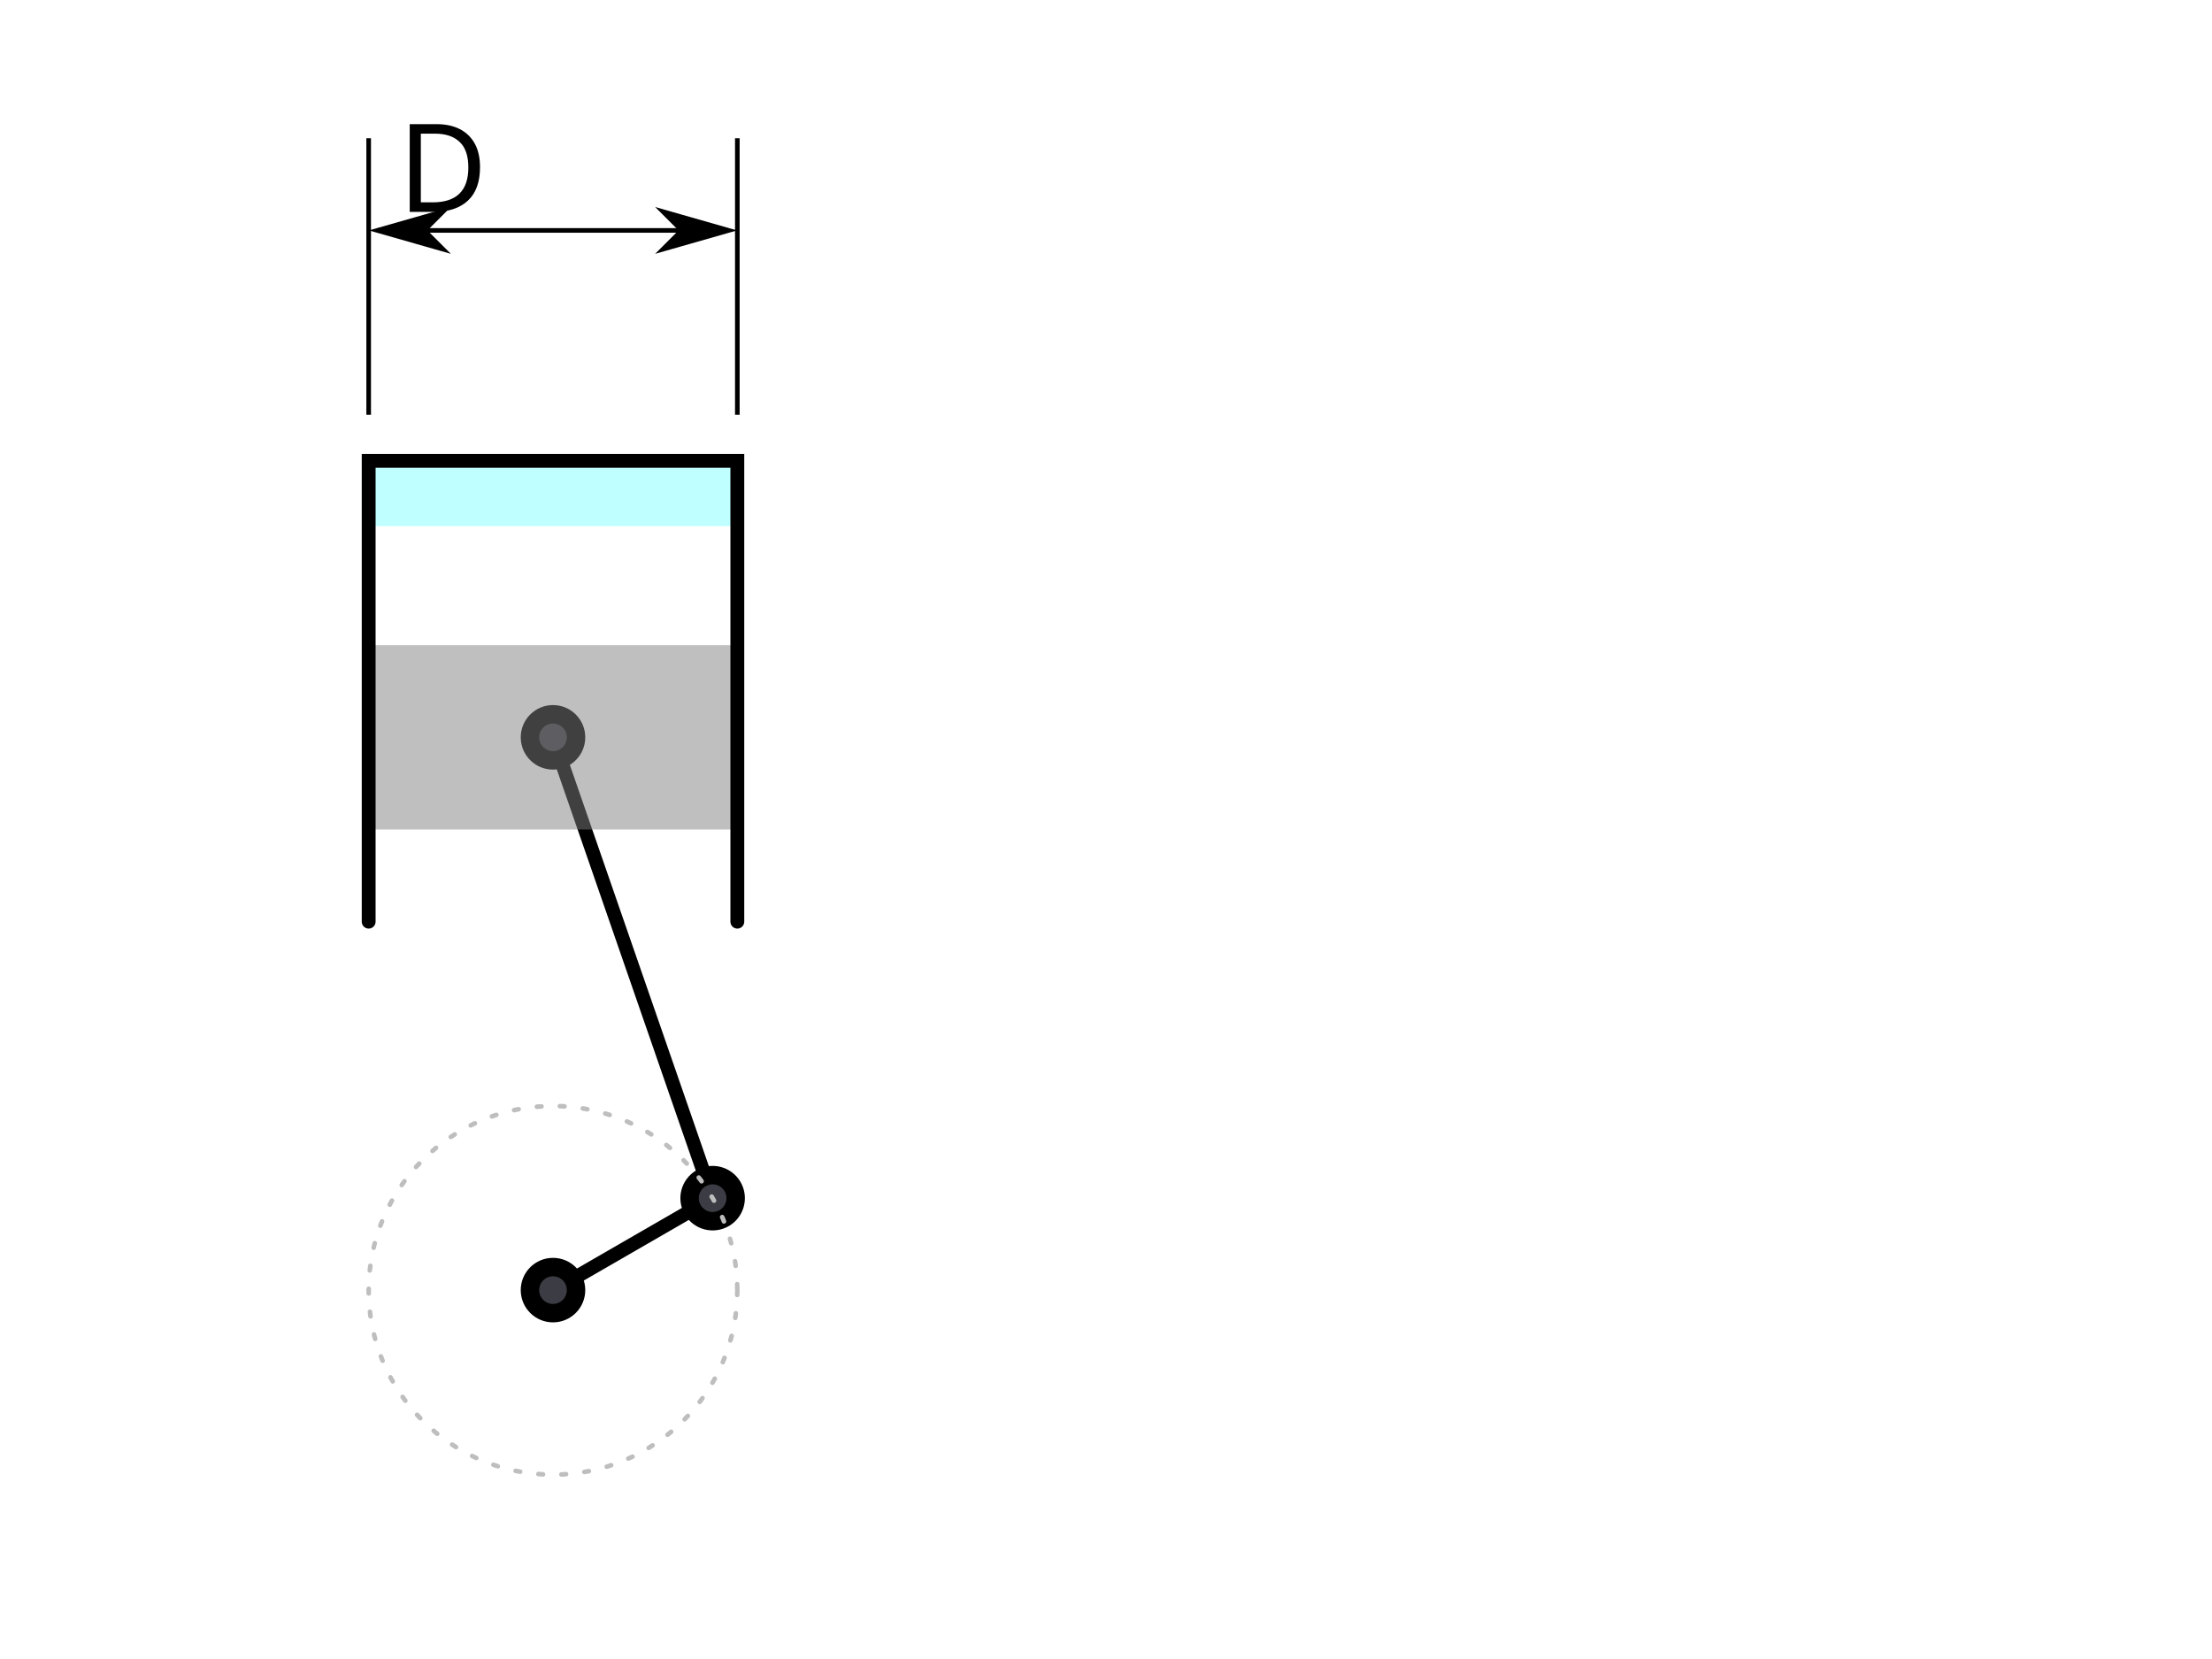
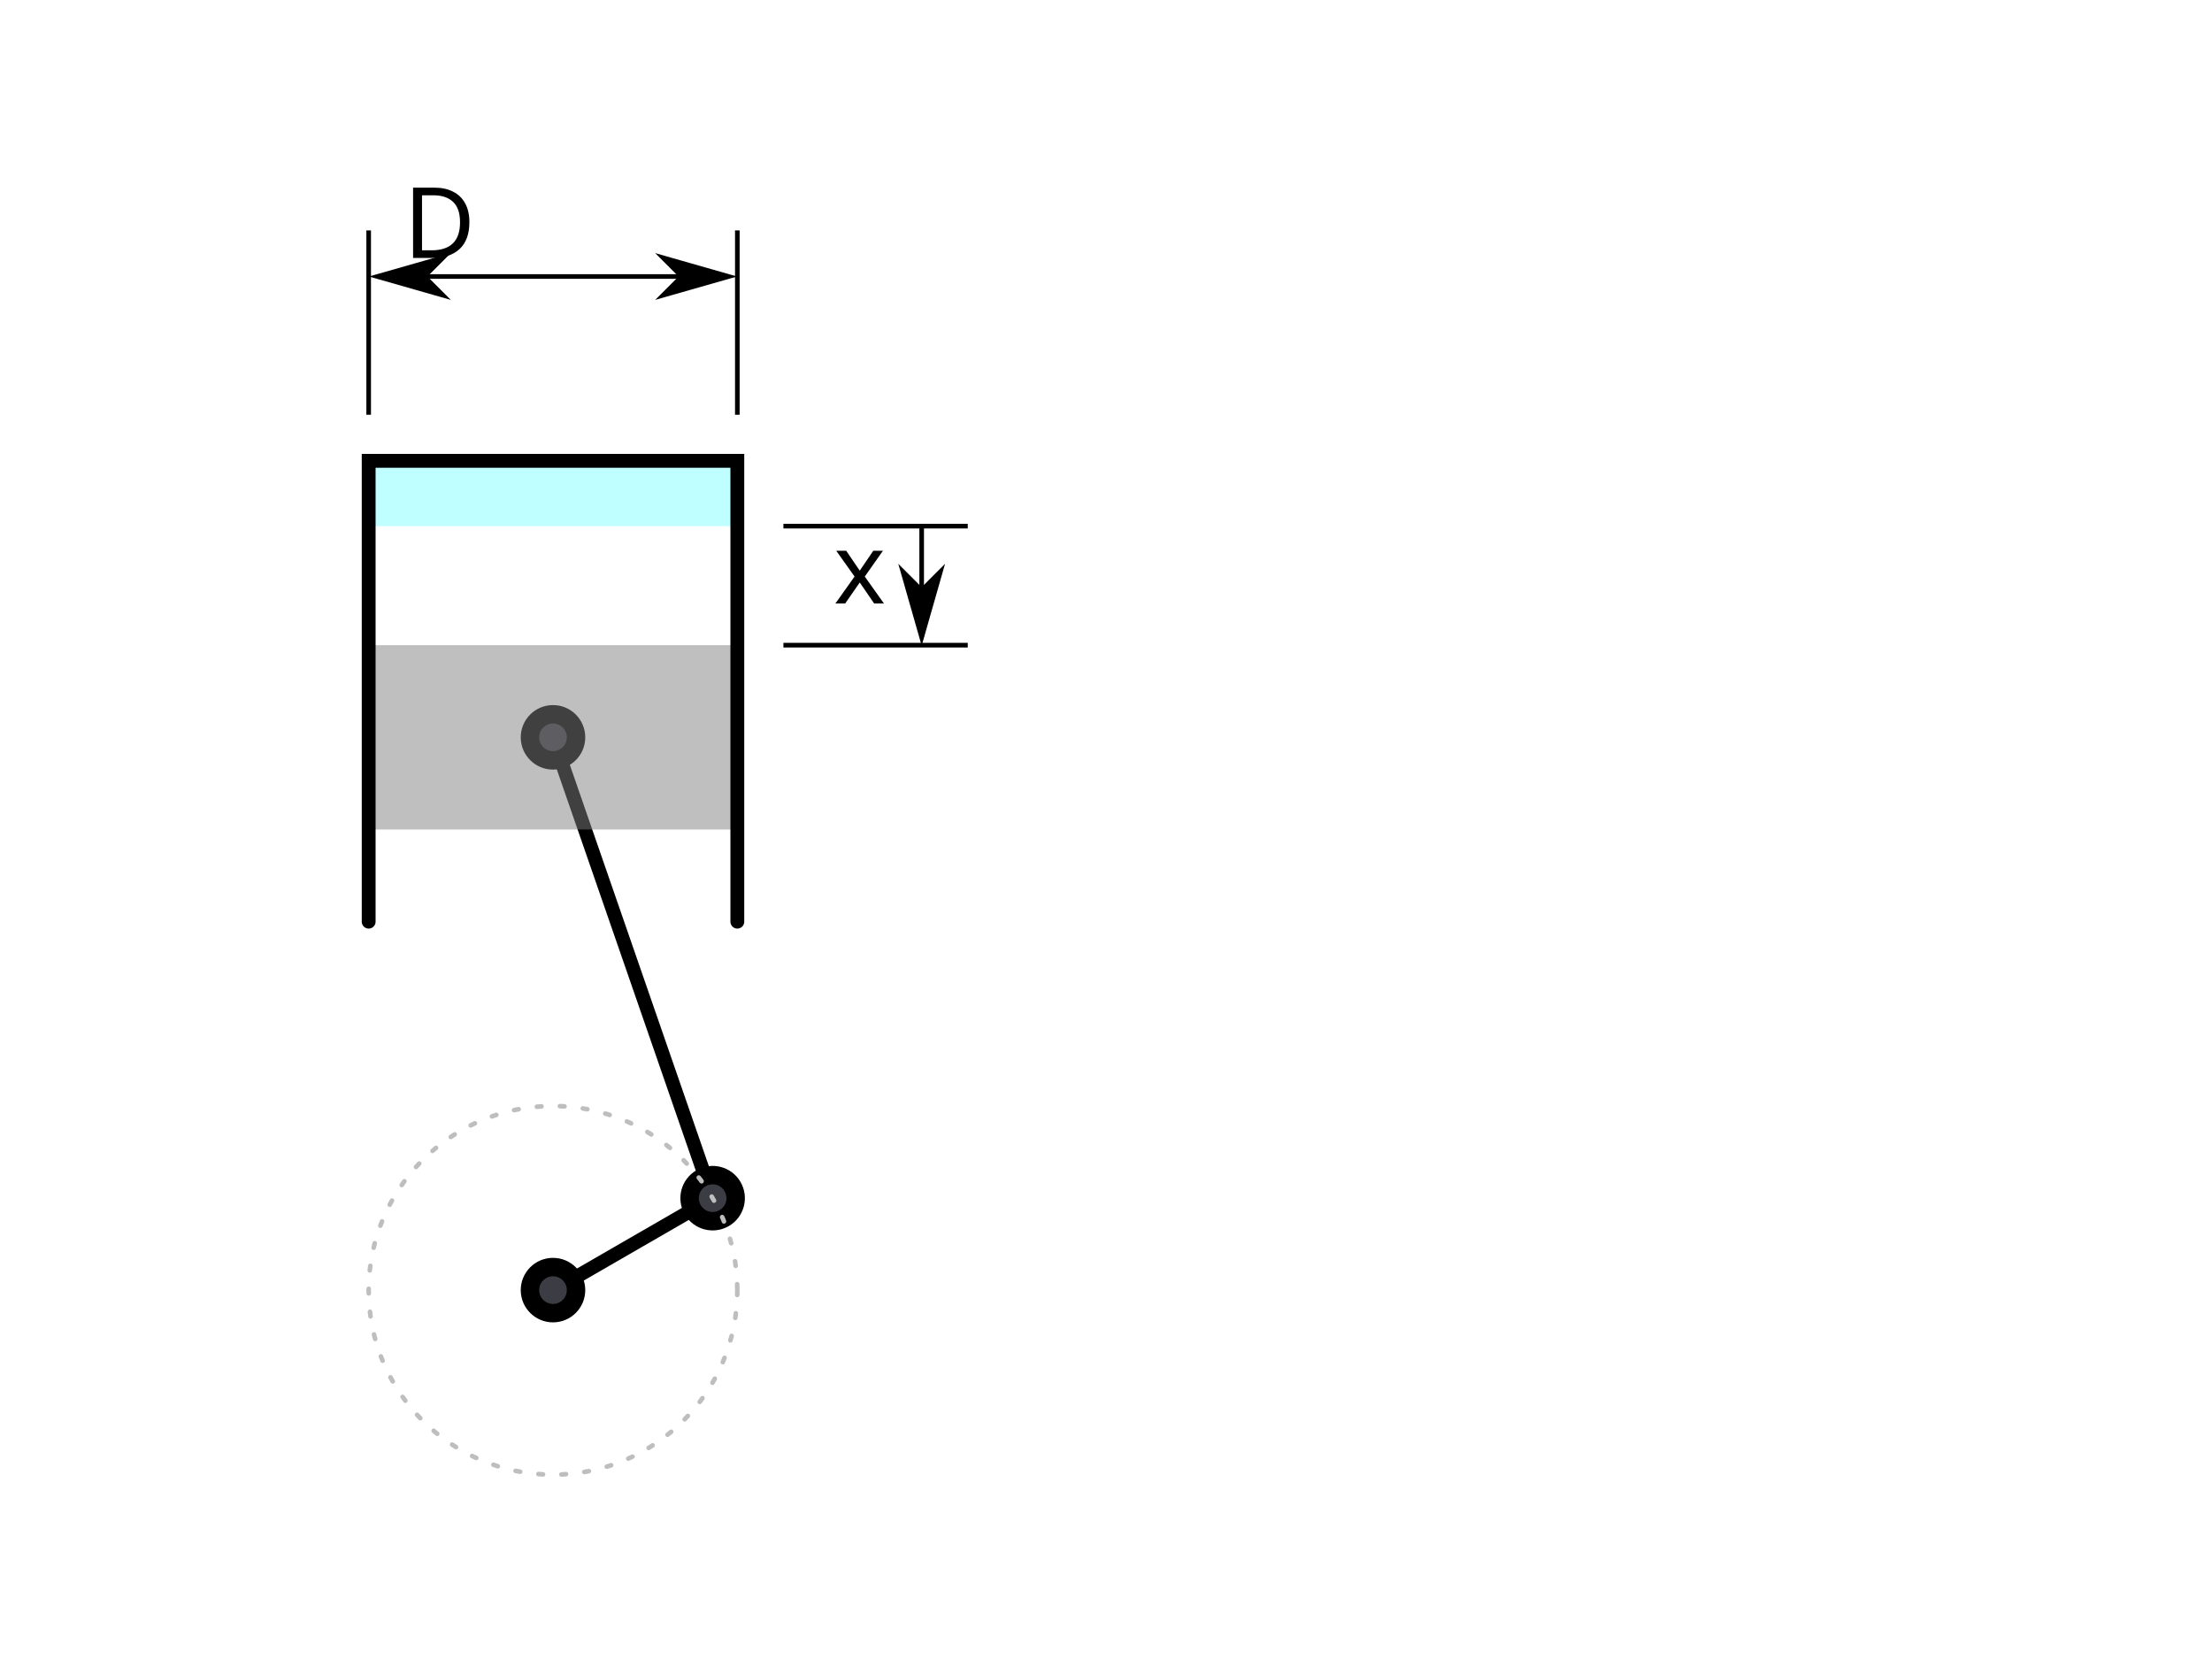
<svg xmlns="http://www.w3.org/2000/svg" width="240" height="180" viewBox="0 0 240 180" version="1.1" id="svg1097">
  <defs id="defs1091">
    <marker style="overflow:visible;" id="Arrow1Lend" refX="0.0" refY="0.0" orient="auto">
      <path transform="scale(0.8) rotate(180) translate(12.5,0)" style="fill-rule:evenodd;stroke:#000000;stroke-width:1pt;stroke-opacity:1;fill:#000000;fill-opacity:1" d="M 0.0,0.0 L 5.0,-5.0 L -12.5,0.0 L 5.0,5.0 L 0.0,0.0 z " id="path1037" />
    </marker>
    <marker style="overflow:visible" id="Arrow1Lstart" refX="0.0" refY="0.0" orient="auto">
      <path transform="scale(0.8) translate(12.5,0)" style="fill-rule:evenodd;stroke:#000000;stroke-width:1pt;stroke-opacity:1;fill:#000000;fill-opacity:1" d="M 0.0,0.0 L 5.0,-5.0 L -12.5,0.0 L 5.0,5.0 L 0.0,0.0 z " id="path1034" />
    </marker>
    <marker style="overflow:visible;" id="Arrow2Mend" refX="0.0" refY="0.0" orient="auto">
      <path transform="scale(0.6) rotate(180) translate(0,0)" d="M 8.719,4.034 L -2.207,0.016 L 8.719,-4.002 C 6.973,-1.63 6.983,1.616 8.719,4.034 z " style="fill-rule:evenodd;stroke-width:0.625;stroke-linejoin:round;stroke:#000000;stroke-opacity:1;fill:#000000;fill-opacity:1" id="path1061" />
    </marker>
    <marker orient="auto" refY="0" refX="0" id="SquareM" style="overflow:visible">
      <path id="path1220" d="M -5,-5 V 5 H 5 V -5 Z" style="fill:#666666;fill-opacity:1;fill-rule:evenodd;stroke:#666666;stroke-width:1pt;stroke-opacity:1" transform="scale(0.4)" />
    </marker>
    <marker orient="auto" refY="0" refX="0" id="DiamondM" style="overflow:visible">
      <path id="path1229" d="M 0,-7.071 -7.071,0 0,7.071 7.071,0 Z" style="fill:#666666;fill-opacity:1;fill-rule:evenodd;stroke:#666666;stroke-width:1pt;stroke-opacity:1" transform="scale(0.4)" />
    </marker>
    <marker orient="auto" refY="0" refX="0" id="DotL" style="overflow:visible">
      <path id="path1208" d="m -2.5,-1 c 0,2.76 -2.24,5 -5,5 -2.76,0 -5,-2.24 -5,-5 0,-2.76 2.24,-5 5,-5 2.76,0 5,2.24 5,5 z" style="fill:#666666;fill-opacity:1;fill-rule:evenodd;stroke:#666666;stroke-width:1pt;stroke-opacity:1" transform="matrix(0.8,0,0,0.8,5.92,0.8)" />
    </marker>
    <marker orient="auto" refY="0" refX="0" id="DotM" style="overflow:visible">
      <path id="path1211" d="m -2.5,-1 c 0,2.76 -2.24,5 -5,5 -2.76,0 -5,-2.24 -5,-5 0,-2.76 2.24,-5 5,-5 2.76,0 5,2.24 5,5 z" style="fill:#666666;fill-opacity:1;fill-rule:evenodd;stroke:#666666;stroke-width:1pt;stroke-opacity:1" transform="matrix(0.4,0,0,0.4,2.96,0.4)" />
    </marker>
    <marker orient="auto" refY="0" refX="0" id="marker1423" style="overflow:visible">
      <path id="path1421" d="M 0,0 5,-5 -12.5,0 5,5 Z" style="fill:#747090;fill-opacity:1;fill-rule:evenodd;stroke:#747090;stroke-width:1pt;stroke-opacity:1" transform="matrix(-0.4,0,0,-0.4,-4,0)" />
    </marker>
    <marker orient="auto" refY="0" refX="0" id="Arrow1Mend" style="overflow:visible">
      <path id="path1156" d="M 0,0 5,-5 -12.5,0 5,5 Z" style="fill:#747090;fill-opacity:1;fill-rule:evenodd;stroke:#747090;stroke-width:1pt;stroke-opacity:1" transform="matrix(-0.4,0,0,-0.4,-4,0)" />
    </marker>
    <marker orient="auto" refY="0" refX="0" id="Arrow1MendG-0-3-6-1-8" style="overflow:visible">
      <path id="path5557-65-8-40-5-7" d="M 0,0 5,-5 -12.5,0 5,5 Z" style="fill:#000080;fill-rule:evenodd;stroke:#000080;stroke-width:1pt" transform="matrix(-0.4,0,0,-0.4,-4,0)" />
    </marker>
    <marker orient="auto" refY="0" refX="0" id="Arrow1MendG-0-3-3-3-6" style="overflow:visible">
      <path id="path5557-65-8-1-2-1" d="M 0,0 5,-5 -12.5,0 5,5 Z" style="fill:#000080;fill-rule:evenodd;stroke:#000080;stroke-width:1pt" transform="matrix(-0.4,0,0,-0.4,-4,0)" />
    </marker>
    <marker orient="auto" refY="0" refX="0" id="Arrow1MendG-0-3-9-0-6-6" style="overflow:visible">
      <path id="path5557-65-8-6-1-2" d="M 0,0 5,-5 -12.5,0 5,5 Z" style="fill:#000080;fill-rule:evenodd;stroke:#000080;stroke-width:1pt" transform="matrix(-0.4,0,0,-0.4,-4,0)" />
    </marker>
    <marker orient="auto" refY="0" refX="0" id="Arrow1MendG-0-3-33-2-6" style="overflow:visible">
      <path id="path5557-65-8-3-7-0" d="M 0,0 5,-5 -12.5,0 5,5 Z" style="fill:#000080;fill-rule:evenodd;stroke:#000080;stroke-width:1pt" transform="matrix(-0.4,0,0,-0.4,-4,0)" />
    </marker>
    <marker orient="auto" refY="0" refX="0" id="Arrow1MendG-0-3-0-6-9" style="overflow:visible">
      <path id="path5557-65-8-4-0-3" d="M 0,0 5,-5 -12.5,0 5,5 Z" style="fill:#000080;fill-rule:evenodd;stroke:#000080;stroke-width:1pt" transform="matrix(-0.4,0,0,-0.4,-4,0)" />
    </marker>
    <marker orient="auto" refY="0" refX="0" id="Arrow1MendG-0-3-8-9-7" style="overflow:visible">
      <path id="path5557-65-8-9-9-0" d="M 0,0 5,-5 -12.5,0 5,5 Z" style="fill:#000080;fill-rule:evenodd;stroke:#000080;stroke-width:1pt" transform="matrix(-0.4,0,0,-0.4,-4,0)" />
    </marker>
    <marker orient="auto" refY="0" refX="0" id="Arrow1MendG-0-3-7-8-1" style="overflow:visible">
      <path id="path5557-65-8-64-2-2" d="M 0,0 5,-5 -12.5,0 5,5 Z" style="fill:#000080;fill-rule:evenodd;stroke:#000080;stroke-width:1pt" transform="matrix(-0.4,0,0,-0.4,-4,0)" />
    </marker>
    <marker orient="auto" refY="0" refX="0" id="Arrow1MendG-0-3-03-7-2" style="overflow:visible">
      <path id="path5557-65-8-0-2-9" d="M 0,0 5,-5 -12.5,0 5,5 Z" style="fill:#000080;fill-rule:evenodd;stroke:#000080;stroke-width:1pt" transform="matrix(-0.4,0,0,-0.4,-4,0)" />
    </marker>
    <marker orient="auto" refY="0" refX="0" id="Arrow1MendG-0-3-2-9-5" style="overflow:visible">
      <path id="path5557-65-8-5-8-6" d="M 0,0 5,-5 -12.5,0 5,5 Z" style="fill:#000080;fill-rule:evenodd;stroke:#000080;stroke-width:1pt" transform="matrix(-0.4,0,0,-0.4,-4,0)" />
    </marker>
    <marker orient="auto" refY="0" refX="0" id="Arrow1MendG-0-3-5-5-5" style="overflow:visible">
      <path id="path5557-65-8-94-6-3" d="M 0,0 5,-5 -12.5,0 5,5 Z" style="fill:#000080;fill-rule:evenodd;stroke:#000080;stroke-width:1pt" transform="matrix(-0.4,0,0,-0.4,-4,0)" />
    </marker>
    <marker orient="auto" refY="0" refX="0" id="Arrow1Mstart" style="overflow:visible">
      <path id="path5266" d="M 0,0 5,-5 -12.5,0 5,5 Z" style="fill:#000000;fill-opacity:1;fill-rule:evenodd;stroke:#000000;stroke-width:1pt;stroke-opacity:1" transform="matrix(0.4,0,0,0.4,4,0)" />
    </marker>
    <marker orient="auto" refY="0" refX="0" id="marker5523" style="overflow:visible">
      <path id="path5269" d="M 0,0 5,-5 -12.5,0 5,5 Z" style="fill:#000000;fill-opacity:1;fill-rule:evenodd;stroke:#000000;stroke-width:1pt;stroke-opacity:1" transform="matrix(-0.4,0,0,-0.4,-4,0)" />
    </marker>
    <marker orient="auto" refY="0" refX="0" id="Arrow1MendG-0-5-91-9" style="overflow:visible">
      <path id="path5557-65-6-0-0" d="M 0,0 5,-5 -12.5,0 5,5 Z" style="fill:#000080;fill-rule:evenodd;stroke:#000080;stroke-width:1pt" transform="matrix(-0.4,0,0,-0.4,-4,0)" />
    </marker>
    <marker orient="auto" refY="0" refX="0" id="Arrow1MendG-0-9-1-9" style="overflow:visible">
      <path id="path5557-65-7-4-3" d="M 0,0 5,-5 -12.5,0 5,5 Z" style="fill:#000080;fill-rule:evenodd;stroke:#000080;stroke-width:1pt" transform="matrix(-0.4,0,0,-0.4,-4,0)" />
    </marker>
    <marker orient="auto" refY="0" refX="0" id="Arrow1Mstart-3" style="overflow:visible">
      <path id="path5266-6" d="M 0,0 5,-5 -12.5,0 5,5 Z" style="fill:#000000;fill-opacity:1;fill-rule:evenodd;stroke:#000000;stroke-width:1pt;stroke-opacity:1" transform="matrix(0.4,0,0,0.4,4,0)" />
    </marker>
    <marker orient="auto" refY="0" refX="0" id="marker5523-7" style="overflow:visible">
      <path id="path5269-5" d="M 0,0 5,-5 -12.5,0 5,5 Z" style="fill:#000000;fill-opacity:1;fill-rule:evenodd;stroke:#000000;stroke-width:1pt;stroke-opacity:1" transform="matrix(-0.4,0,0,-0.4,-4,0)" />
    </marker>
+     <marker orient="auto" refY="0" refX="0" id="Arrow1Lstart-3" style="overflow:visible">
+       <path id="path1034-6" d="M 0,0 5,-5 -12.5,0 5,5 Z" style="fill:#000000;fill-opacity:1;fill-rule:evenodd;stroke:#000000;stroke-width:1pt;stroke-opacity:1" transform="matrix(0.8,0,0,0.8,10,0)" />
+     </marker>
+     <marker orient="auto" refY="0" refX="0" id="Arrow1Lend-7" style="overflow:visible">
+       <path id="path1037-5" d="M 0,0 5,-5 -12.5,0 5,5 Z" style="fill:#000000;fill-opacity:1;fill-rule:evenodd;stroke:#000000;stroke-width:1pt;stroke-opacity:1" transform="matrix(-0.8,0,0,-0.8,-10,0)" />
+     </marker>
  </defs>
  <g id="layer2" style="display:none">
    <rect transform="translate(0,-558.25)" style="fill:#ffff00;fill-opacity:0.252;fill-rule:evenodd;stroke:#850000;stroke-width:1;stroke-linecap:round;stroke-miterlimit:4;stroke-dasharray:none;stroke-dashoffset:0;stroke-opacity:1" id="rect1147" width="40" height="20" x="20" y="588.25" />
    <rect transform="translate(0,-558.25)" style="fill:#ffff00;fill-opacity:0.252;fill-rule:evenodd;stroke:#850000;stroke-width:1;stroke-linecap:round;stroke-miterlimit:4;stroke-dasharray:none;stroke-dashoffset:0;stroke-opacity:1" id="rect1149" width="20" height="20" x="70" y="598.25" />
    <rect transform="translate(0,-558.25)" style="fill:#ffff00;fill-opacity:0.252;fill-rule:evenodd;stroke:#850000;stroke-width:1;stroke-linecap:round;stroke-miterlimit:4;stroke-dasharray:none;stroke-dashoffset:0;stroke-opacity:1" id="rect1151" width="30" height="20" x="180" y="698.25" />
    <rect transform="translate(0,-558.25)" style="fill:#ffff00;fill-opacity:0.252;fill-rule:evenodd;stroke:#850000;stroke-width:1;stroke-linecap:round;stroke-miterlimit:4;stroke-dasharray:none;stroke-dashoffset:0;stroke-opacity:1" id="rect1153" width="20" height="20" x="120" y="578.25" />
    <rect transform="translate(0,-558.25)" style="fill:#ffff00;fill-opacity:0.252;fill-rule:evenodd;stroke:#850000;stroke-width:1;stroke-linecap:round;stroke-miterlimit:4;stroke-dasharray:none;stroke-dashoffset:0;stroke-opacity:1" id="rect1155" width="20" height="20" x="180" y="638.25" />
    <rect transform="translate(0,-558.25)" style="fill:#ffff00;fill-opacity:0.252;fill-rule:evenodd;stroke:#850000;stroke-width:1;stroke-linecap:round;stroke-miterlimit:4;stroke-dasharray:none;stroke-dashoffset:0;stroke-opacity:1" id="rect1157" width="20" height="20" x="180" y="668.25" />
  </g>
  <g id="layer1" transform="translate(0,-558.25)">
    <g id="g1114">
      <path style="fill:none;stroke:#000000;stroke-width:1.5;stroke-linecap:round;stroke-linejoin:miter;stroke-miterlimit:4;stroke-dasharray:none;stroke-opacity:1" d="M 77.32,688.25 60,638.25" id="path1154-6" />
      <path d="m 57.5,638.259 a 2.5,2.5 0 0 1 2.487,-2.509 2.5,2.5 0 0 1 2.513,2.483 2.5,2.5 0 0 1 -2.479,2.517 2.5,2.5 0 0 1 -2.521,-2.475" id="path49256-3-4-0" style="display:inline;fill:#3c3c44;fill-opacity:1;stroke:#000000;stroke-width:2;stroke-linecap:round;stroke-linejoin:round;stroke-miterlimit:4;stroke-dasharray:none;stroke-dashoffset:0;stroke-opacity:1" />
    </g>
    <g id="g1087" transform="rotate(-30,60,698.25)">
      <path id="path1154" d="m 60,698.25 20,2e-5" style="fill:none;stroke:#000000;stroke-width:1.5;stroke-linecap:round;stroke-linejoin:miter;stroke-miterlimit:4;stroke-dasharray:none;stroke-opacity:1" />
      <path d="m 77.5,698.259 a 2.5,2.5 0 0 1 2.487,-2.509 2.5,2.5 0 0 1 2.513,2.483 2.5,2.5 0 0 1 -2.479,2.517 2.5,2.5 0 0 1 -2.521,-2.475" id="path49256-3-4-0-3" style="display:inline;fill:#3c3c44;fill-opacity:1;stroke:#000000;stroke-width:2;stroke-linecap:round;stroke-linejoin:round;stroke-miterlimit:4;stroke-dasharray:none;stroke-dashoffset:0;stroke-opacity:1" />
    </g>
    <path style="display:inline;fill:#3c3c44;fill-opacity:1;stroke:#000000;stroke-width:2;stroke-linecap:round;stroke-linejoin:round;stroke-miterlimit:4;stroke-dasharray:none;stroke-dashoffset:0;stroke-opacity:1" id="path49256-3-81-6" d="m 57.5,698.235 a 2.5,2.5 0 0 1 2.487,-2.509 2.5,2.5 0 0 1 2.513,2.483 2.5,2.5 0 0 1 -2.479,2.517 2.5,2.5 0 0 1 -2.521,-2.475" />
    <circle style="fill:none;fill-opacity:0.998;fill-rule:evenodd;stroke:#bebebe;stroke-width:0.5;stroke-linecap:round;stroke-linejoin:round;stroke-opacity:1;stroke-miterlimit:4;stroke-dasharray:0.5, 2;stroke-dashoffset:0" id="path1083" cx="60" cy="698.25" r="20" />
    <rect style="fill:#808080;fill-opacity:0.5;fill-rule:evenodd;stroke:none;stroke-width:1.5;stroke-linecap:round;stroke-linejoin:round;stroke-miterlimit:4;stroke-dasharray:none;stroke-dashoffset:0;stroke-opacity:1" id="rect1118" width="40" height="20" x="40" y="628.25" />
    <rect style="fill:#00ffff;fill-opacity:0.25;fill-rule:evenodd;stroke:none;stroke-width:1.5;stroke-linecap:round;stroke-linejoin:round;stroke-miterlimit:4;stroke-dasharray:none;stroke-dashoffset:0;stroke-opacity:1" id="rect1152" width="40" height="7.085" x="40" y="608.25" />
    <path style="fill:none;stroke:#000000;stroke-width:1.5;stroke-linecap:round;stroke-linejoin:miter;stroke-miterlimit:4;stroke-dasharray:none;stroke-opacity:1" d="m 40,658.25 v -50 h 40 v 50" id="path1120" />
    <g id="g1977">
-       <path style="fill:none;stroke:#000000;stroke-width:0.5;stroke-linecap:butt;stroke-linejoin:miter;stroke-miterlimit:4;stroke-dasharray:none;stroke-opacity:1" d="m 40,603.25 v -30" id="path1028" />
-       <path style="fill:none;stroke:#000000;stroke-width:0.5;stroke-linecap:butt;stroke-linejoin:miter;stroke-miterlimit:4;stroke-dasharray:none;stroke-opacity:1" d="m 80,603.25 v -30" id="path1030" />
-       <path style="fill:none;stroke:#000000;stroke-width:0.5;stroke-linecap:butt;stroke-linejoin:miter;stroke-miterlimit:4;stroke-dasharray:none;stroke-opacity:1;marker-start:url(#Arrow1Lstart);marker-end:url(#Arrow1Lend)" d="M 41,583.25 H 79" id="path1032" />
-       <text xml:space="preserve" style="font-style:normal;font-variant:normal;font-weight:normal;font-stretch:normal;font-size:13.333px;line-height:1.25;font-family:'SBL BibLit';-inkscape-font-specification:'SBL BibLit';text-align:center;letter-spacing:0px;word-spacing:0px;text-anchor:middle;fill:#000000;fill-opacity:1;stroke:none;stroke-width:1" x="60.162" y="581.227" id="text1934" transform="scale(0.9999826,1.000017)">
-         <tspan id="tspan1932" x="60.162" y="581.227" style="font-size:13.333px;stroke-width:1">D</tspan>
-       </text>
+       <path style="fill:none;stroke:#000000;stroke-width:0.5;stroke-linecap:butt;stroke-linejoin:miter;stroke-miterlimit:4;stroke-dasharray:none;stroke-opacity:1" d="m 40,603.25 v -20" id="path1028" />
+       <path style="fill:none;stroke:#000000;stroke-width:0.5;stroke-linecap:butt;stroke-linejoin:miter;stroke-miterlimit:4;stroke-dasharray:none;stroke-opacity:1" d="m 80,603.25 v -20" id="path1030" />
+       <g transform="translate(0,5)" id="g2042">
+         <path id="path1032" d="M 41,583.25 H 79" style="fill:none;stroke:#000000;stroke-width:0.5;stroke-linecap:butt;stroke-linejoin:miter;stroke-miterlimit:4;stroke-dasharray:none;stroke-opacity:1;marker-start:url(#Arrow1Lstart);marker-end:url(#Arrow1Lend)" />
+         <text transform="scale(0.9999826,1.000017)" id="text1934" y="581.227" x="60.162" style="font-style:normal;font-variant:normal;font-weight:normal;font-stretch:normal;font-size:10.667px;line-height:1.25;font-family:'SBL BibLit';-inkscape-font-specification:'SBL BibLit';text-align:center;letter-spacing:0px;word-spacing:0px;text-anchor:middle;fill:#000000;fill-opacity:1;stroke:none;stroke-width:1" xml:space="preserve">
+           <tspan style="font-size:10.667px;stroke-width:1" y="581.227" x="60.162" id="tspan1932">D</tspan>
+         </text>
+       </g>
+     </g>
+     <g transform="rotate(90,81.4575,649.6687)" id="g1977-3">
+       <path id="path1028-5" d="m 47.124,646.126 v -20" style="fill:none;stroke:#000000;stroke-width:0.5;stroke-linecap:butt;stroke-linejoin:miter;stroke-miterlimit:4;stroke-dasharray:none;stroke-opacity:1" />
+       <path id="path1030-6" d="m 60.039,646.126 v -20" style="fill:none;stroke:#000000;stroke-width:0.5;stroke-linecap:butt;stroke-linejoin:miter;stroke-miterlimit:4;stroke-dasharray:none;stroke-opacity:1" />
+       <g id="g2042-2" transform="translate(0,5)">
+         <path style="fill:none;stroke:#000000;stroke-width:0.5;stroke-linecap:butt;stroke-linejoin:miter;stroke-miterlimit:4;stroke-dasharray:none;stroke-opacity:1;marker-end:url(#Arrow1Lend-7)" d="m 47.124,626.126 h 12" id="path1032-9" />
+         <text xml:space="preserve" style="font-style:normal;font-variant:normal;font-weight:normal;font-stretch:normal;font-size:10.667px;line-height:1.25;font-family:'SBL BibLit';-inkscape-font-specification:'SBL BibLit';text-align:center;letter-spacing:0px;word-spacing:0px;text-anchor:middle;fill:#000000;fill-opacity:1;stroke:none;stroke-width:1" x="-620.383" y="55.516" id="text1934-1" transform="matrix(0,-0.9999826,1.000017,0,0,0)">
+           <tspan id="tspan1932-2" x="-620.383" y="55.516" style="font-size:10.667px;stroke-width:1">x</tspan>
+         </text>
+       </g>
    </g>
  </g>
</svg>
